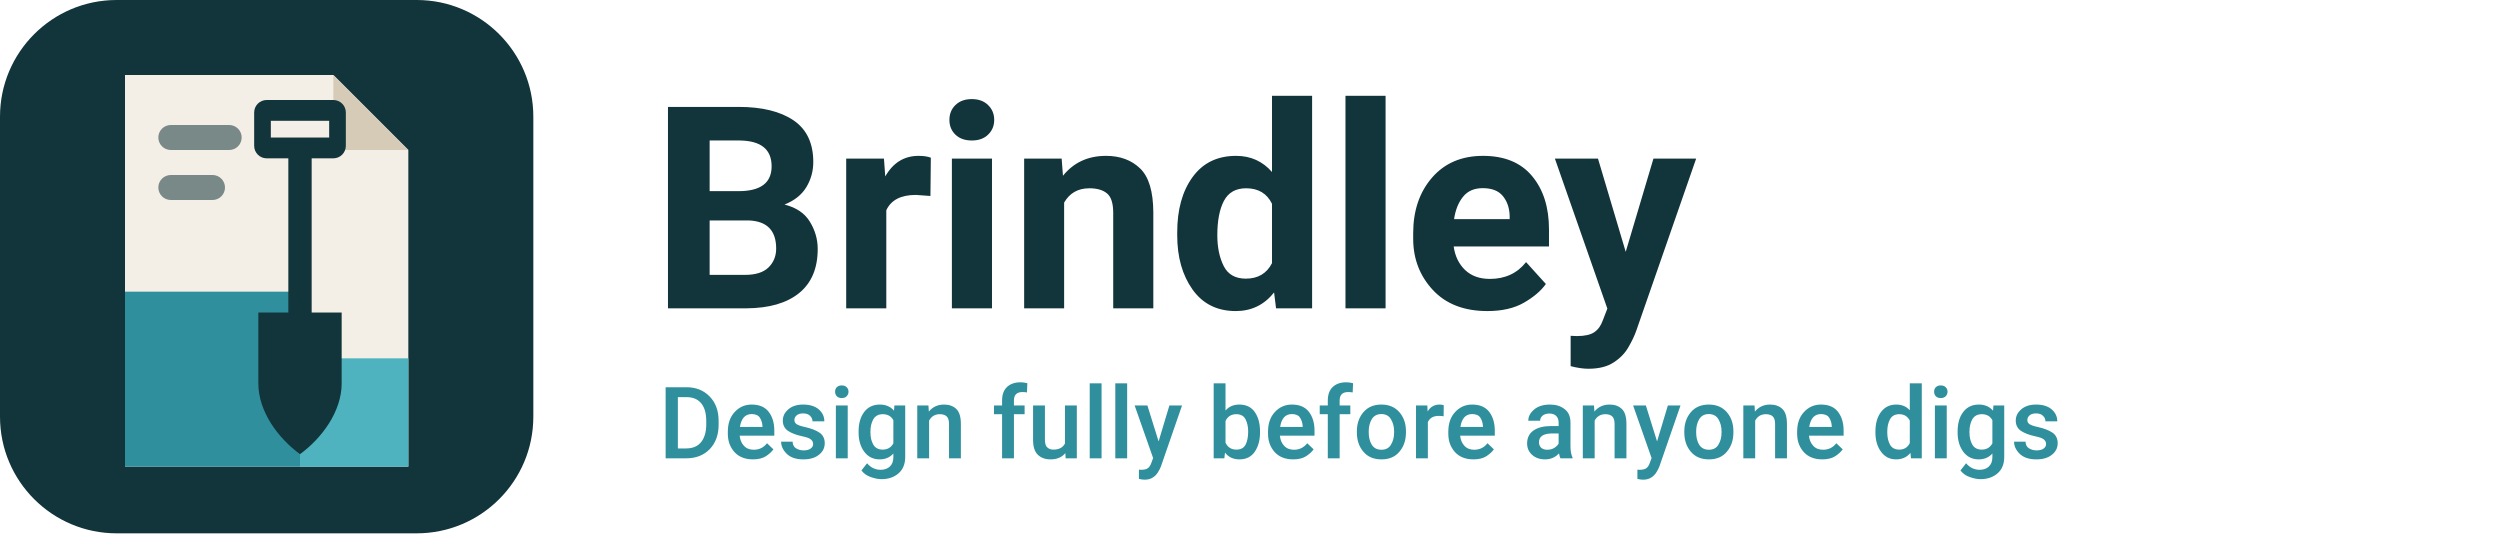
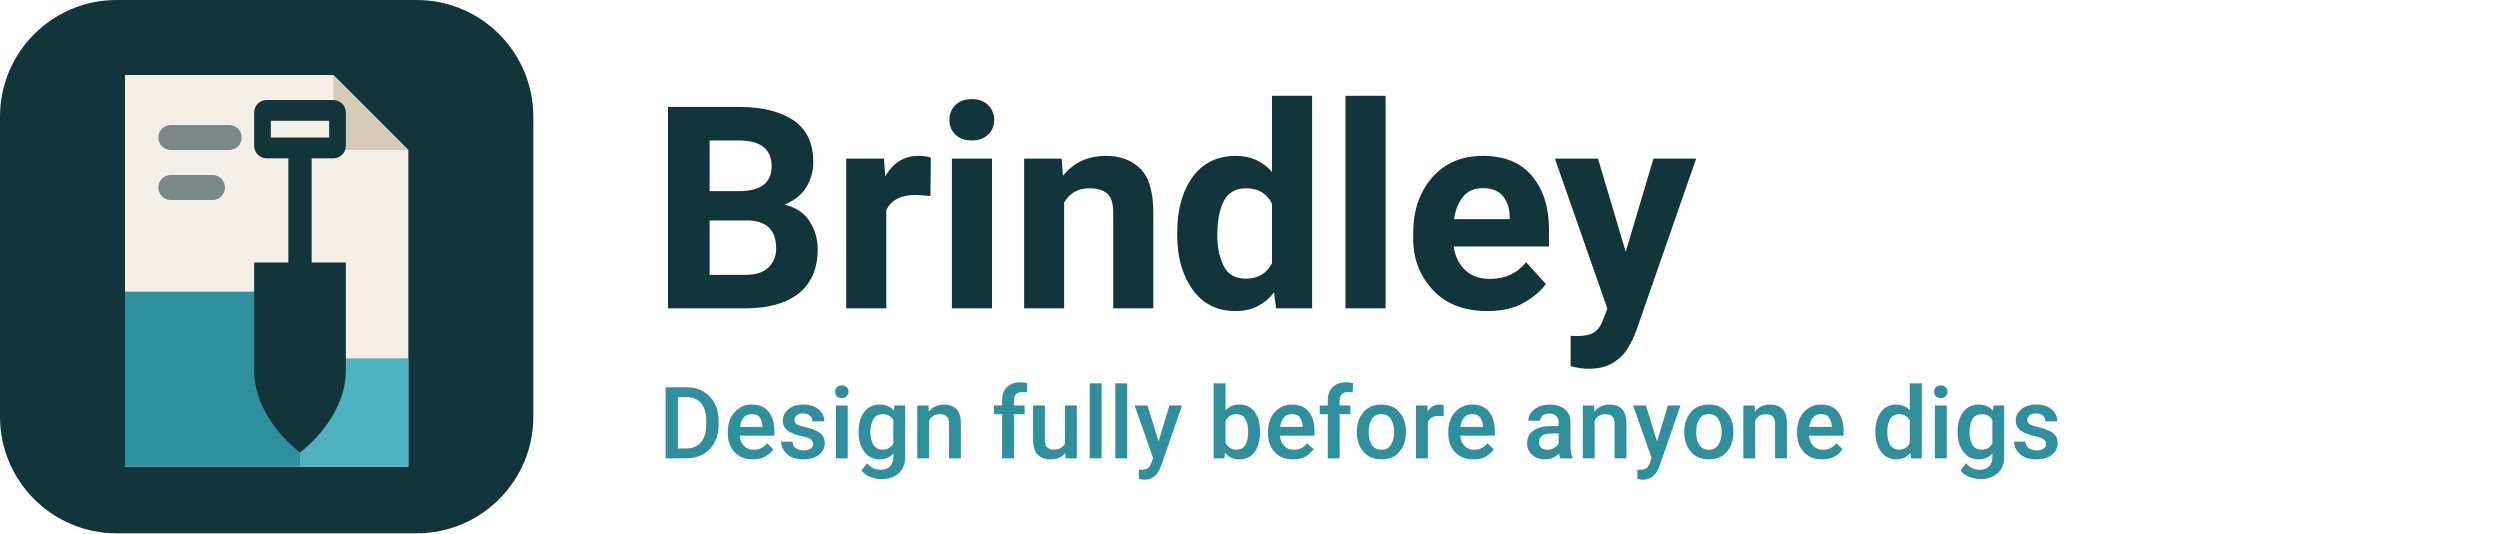
<svg xmlns="http://www.w3.org/2000/svg" viewBox="0 0 300 64" width="300" height="64" role="img" aria-labelledby="t">
  <rect width="64" height="64" rx="14" fill="#12343b" />
  <path d="M15 9h25l9 9v38H15z" fill="#f4efe6" />
  <path d="M40 9v9h9z" fill="#d6cbb6" />
  <rect x="19" y="15" width="10" height="3" rx="1.5" fill="#12343b" opacity=".55" />
  <rect x="19" y="21" width="8" height="3" rx="1.5" fill="#12343b" opacity=".55" />
  <path d="M15 35h21v21H15z" fill="#2f8f9d" />
  <path d="M36 43h13v13H36z" fill="#4fb3bf" />
-   <path d="M32 12h8a1.5 1.5 0 0 1 1.5 1.5v4a1.5 1.5 0 0 1-1.5 1.5h-2.6v19h-2.8v-19H32a1.5 1.5 0 0 1-1.5-1.5v-4A1.5 1.5 0 0 1 32 12zm.5 2.5v2h7v-2z" fill="#12343b" />
-   <path d="M31 37.5h10v8.5c0 3.4-2.4 6.6-5 8.5-2.6-1.9-5-5.1-5-8.5z" fill="#12343b" />
+   <path d="M32 12h8a1.5 1.5 0 0 1 1.5 1.5v4a1.5 1.5 0 0 1-1.5 1.5h-2.6v13h-2.8v-13H32a1.5 1.5 0 0 1-1.5-1.5v-4A1.5 1.5 0 0 1 32 12zm.5 2.5v2h7v-2z" fill="#12343b" />
+   <path d="M30.5 31.5h11v13c0 4-2.7 7.6-5.5 9.8-2.8-2.2-5.5-5.8-5.5-9.8z" fill="#12343b" />
  <text x="78" y="37" fill="#12343b" font-family="ui-sans-serif, system-ui, -apple-system, Segoe UI, Roboto, Helvetica, Arial, sans-serif" font-size="34" font-weight="700">Brindley</text>
  <text x="79" y="55" fill="#2f8f9d" font-family="ui-sans-serif, system-ui, -apple-system, Segoe UI, Roboto, Helvetica, Arial, sans-serif" font-size="12" font-weight="500">Design fully before anyone digs</text>
</svg>
